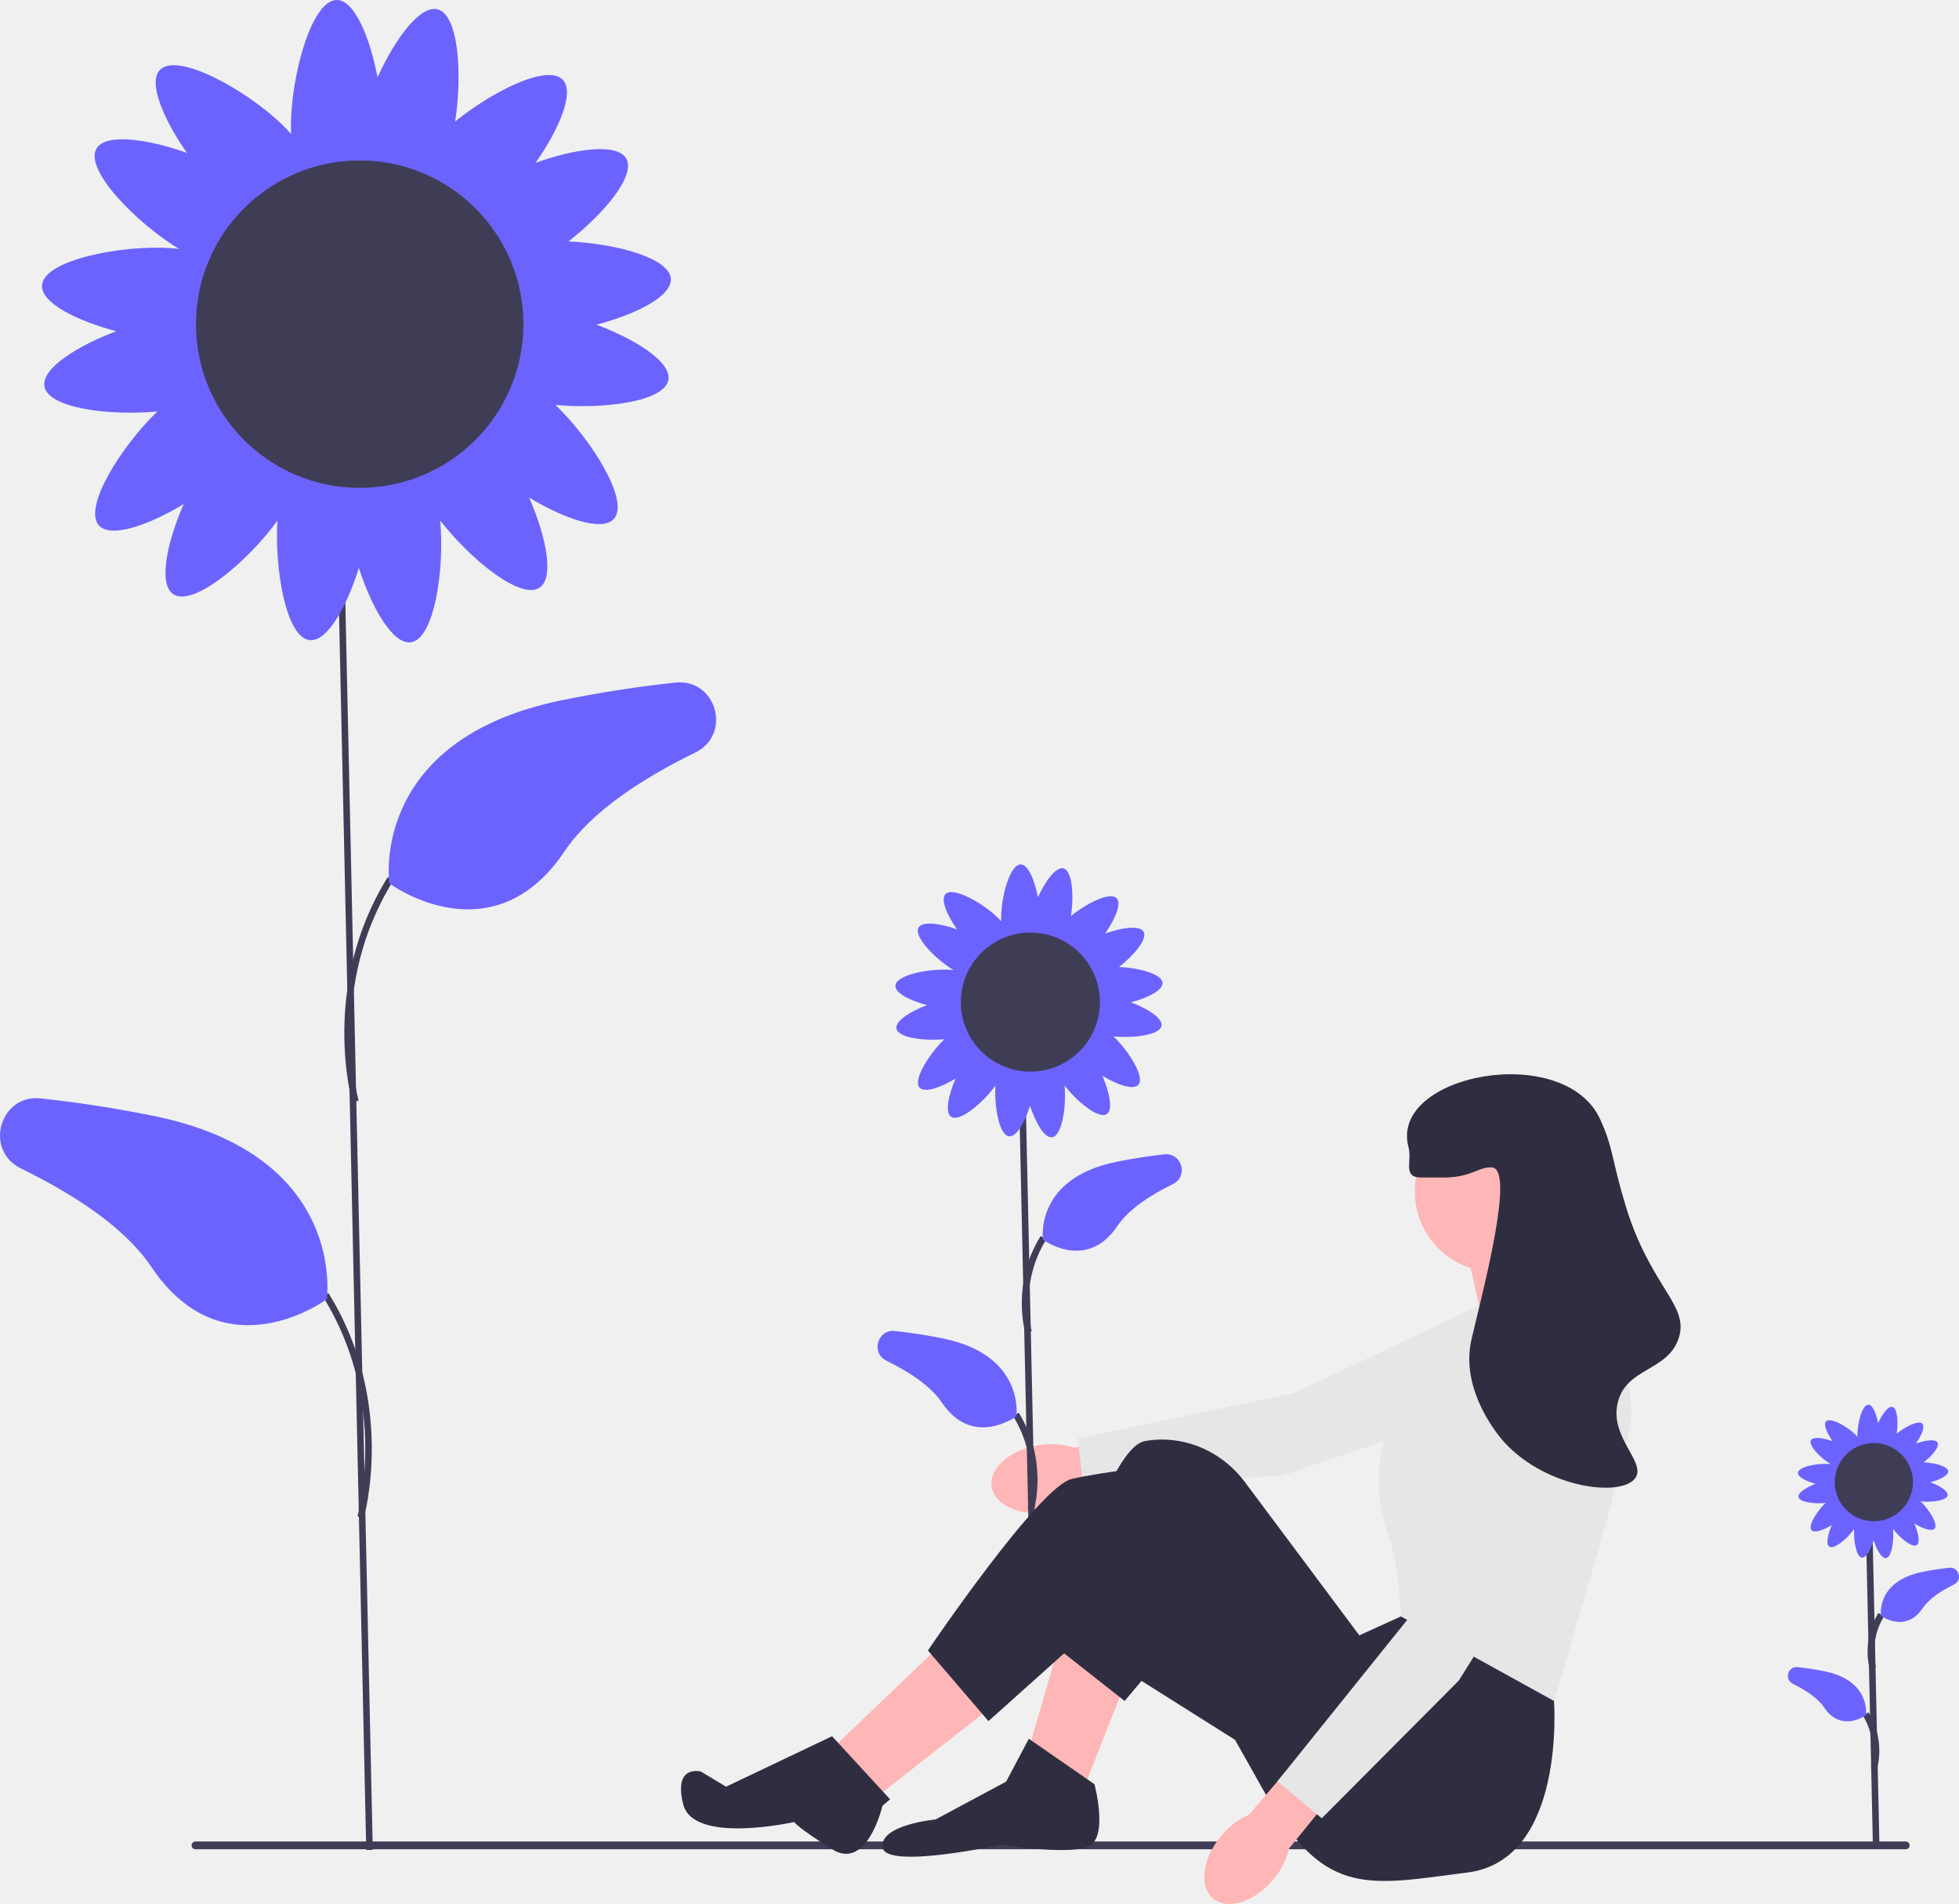
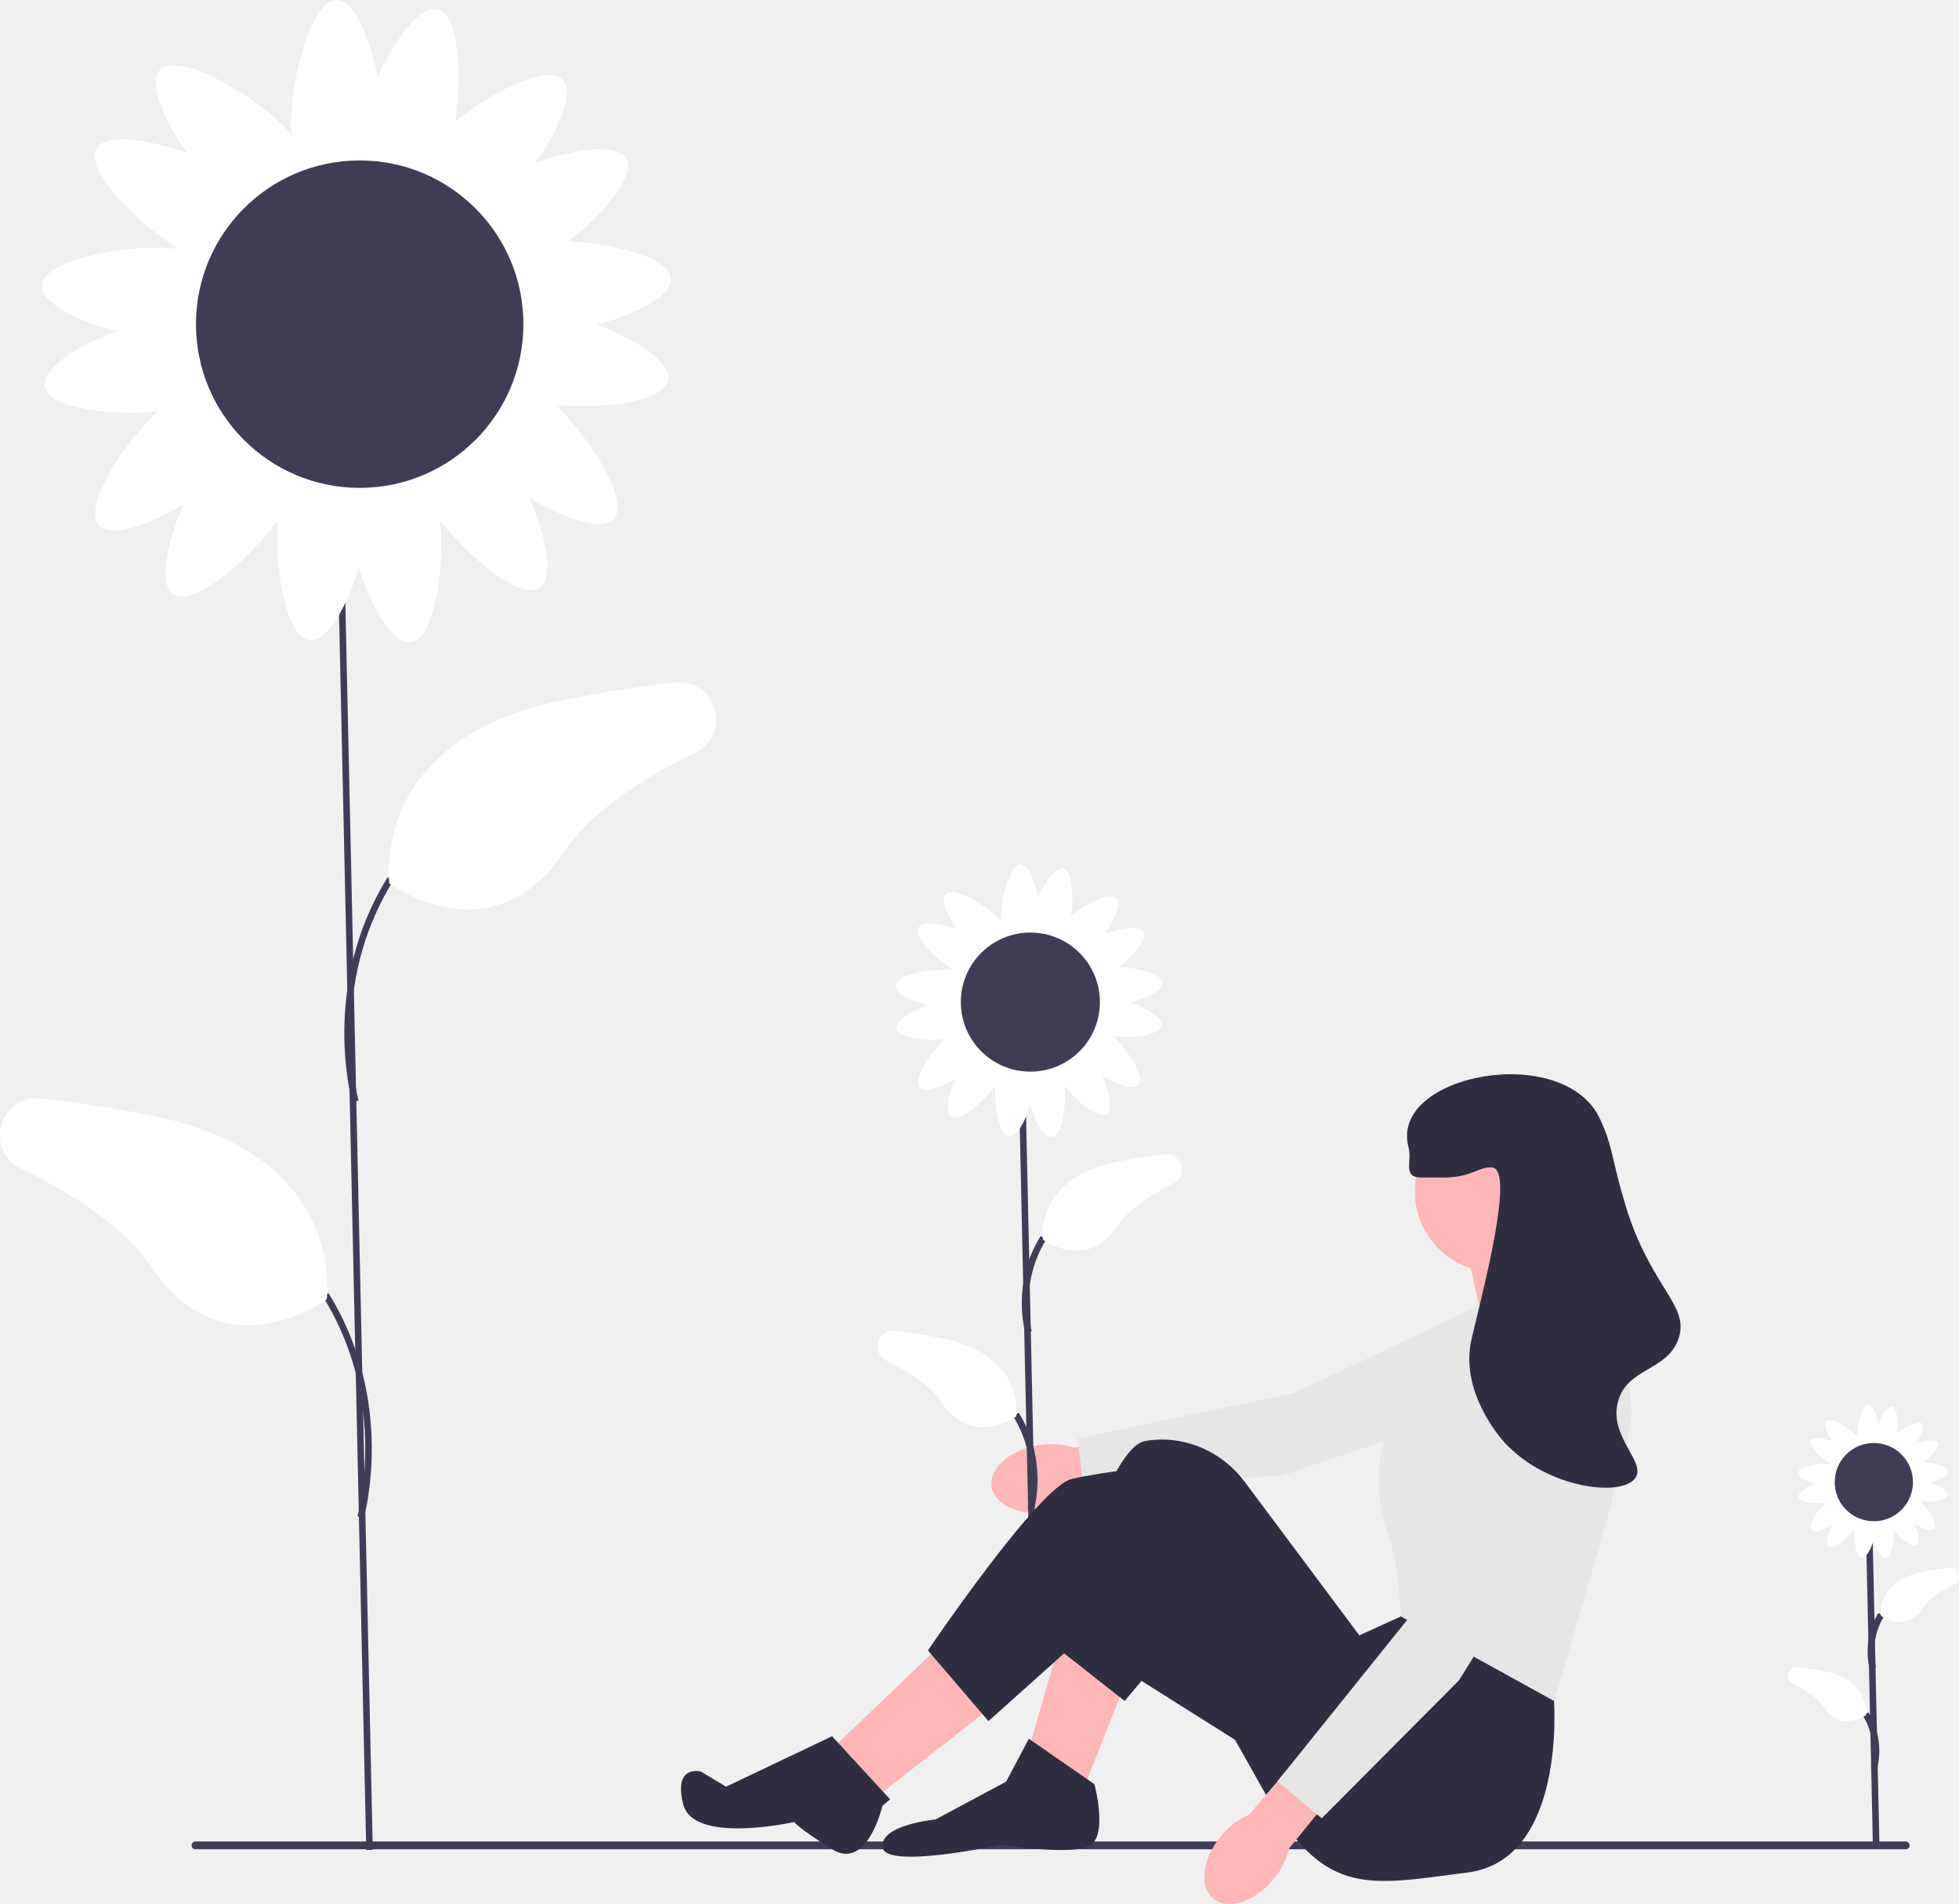
<svg xmlns="http://www.w3.org/2000/svg" width="598.253" height="581.498" viewBox="0 0 598.253 581.498">
-   <path id="uuid-207e1ec5-f316-41d7-bdda-8b0dd0a2bd60-124" d="M317.376,441.361c-8.897,1.364-15.405,7.059-14.536,12.721,.869,5.662,8.784,9.145,17.684,7.779,3.563-.497,6.954-1.839,9.892-3.915l37.623-6.254-2.511-14.872-37.538,5.312c-3.426-1.101-7.065-1.366-10.614-.772Z" fill="#ffb6b6" />
+   <path id="uuid-207e1ec5-f316-41d7-bdda-8b0dd0a2bd60-84" d="M317.376,441.361c-8.897,1.364-15.405,7.059-14.536,12.721,.869,5.662,8.784,9.145,17.684,7.779,3.563-.497,6.954-1.839,9.892-3.915l37.623-6.254-2.511-14.872-37.538,5.312c-3.426-1.101-7.065-1.366-10.614-.772Z" fill="#ffb6b6" />
  <polygon points="479.501 395.005 464.912 425.961 391.575 450.649 330.719 453.896 329.195 439.279 395.148 425.489 462.825 393.508 479.501 395.005" fill="#e6e6e6" />
  <g>
    <rect x="313.022" y="330.245" width="2.001" height="173.776" transform="translate(-9.1013 7.00975) rotate(-1.26066)" fill="#3f3d56" />
    <path d="M313.154,407.168c-.181-.616-4.327-15.269,4.651-29.671l1.697,1.059c-8.49,13.618-4.47,27.907-4.429,28.051l-1.919,.562Z" fill="#3f3d56" />
-     <path d="M318.507,378.609s-2.729-18.655,22.414-23.775c5.238-1.067,10.163-1.796,14.677-2.281,5.329-.573,7.407,6.721,2.593,9.077-6.971,3.412-13.529,7.711-16.947,12.802-9.427,14.04-22.738,4.178-22.738,4.178Z" fill="#6c63ff" />
+     <path d="M318.507,378.609s-2.729-18.655,22.414-23.775c5.238-1.067,10.163-1.796,14.677-2.281,5.329-.573,7.407,6.721,2.593,9.077-6.971,3.412-13.529,7.711-16.947,12.802-9.427,14.04-22.738,4.178-22.738,4.178Z" fill="#ffffff" />
    <path d="M315.74,461.115l-1.919-.562c.042-.144,4.061-14.433-4.429-28.051l1.697-1.059c8.978,14.402,4.832,29.055,4.651,29.671Z" fill="#3f3d56" />
-     <path d="M310.388,432.556s2.729-18.655-22.414-23.775c-5.238-1.067-10.163-1.796-14.677-2.281-5.329-.573-7.407,6.721-2.593,9.077,6.971,3.412,13.529,7.711,16.947,12.802,9.427,14.04,22.738,4.178,22.738,4.178Z" fill="#6c63ff" />
-     <path d="M345.383,306.122c5.061-1.334,9.794-3.66,9.637-5.96-.186-2.733-7.213-4.563-13.275-4.842,4.572-3.577,8.773-8.522,7.488-10.758-1.181-2.056-6.676-1.26-11.745,.551,3-4.289,5.109-9.122,3.503-10.776-2.001-2.06-9.102,1.496-13.948,5.427,.943-6.124,.466-13.853-2.28-14.553-2.298-.585-5.554,3.911-7.787,8.81-.987-5.14-2.984-10.02-5.29-10.02-3.284,0-5.947,9.902-5.947,16.354,0,.365,.01,.708,.026,1.036-.33-.382-.707-.781-1.138-1.2-4.628-4.495-13.587-9.484-15.875-7.127-1.606,1.654,.503,6.487,3.503,10.776-5.069-1.811-10.564-2.607-11.745-.551-1.587,2.763,5.197,9.659,10.711,13.003-.331-.04-.68-.074-1.05-.099-6.436-.439-16.497,1.543-16.721,4.82-.157,2.3,4.576,4.625,9.637,5.96-5.039,1.894-9.746,4.837-9.319,7.169,.519,2.831,8.429,3.821,14.648,3.241-4.646,4.458-9.684,12.444-7.582,14.784,1.541,1.715,6.506-.06,10.989-2.761-2.152,4.934-3.32,10.362-1.349,11.68,2.604,1.742,9.747-4.321,13.513-9.539-.384,6.383,1.144,15.152,4.174,15.498,2.291,.262,4.829-4.36,6.393-9.355,1.663,5.12,4.388,9.957,6.737,9.636,3.055-.417,4.387-9.405,3.817-15.793,3.885,5.003,10.422,10.353,12.889,8.704,1.971-1.318,.802-6.746-1.349-11.68,4.483,2.701,9.449,4.476,10.989,2.761,2.103-2.34-2.936-10.326-7.582-14.784,6.219,.58,14.129-.411,14.648-3.241,.427-2.332-4.28-5.275-9.319-7.169Zm-27.251,18.055c-1.301,.178-2.49,.431-3.395,1.078-.961-.954-2.365-1.245-3.925-1.423-1.747-.2-3.336-.219-4.547,.79-.443-1.232-1.533-2.107-2.802-2.956-1.091-.73-2.15-1.329-3.256-1.445-.086-1.351-.944-2.5-1.994-3.668-.669-.745-1.339-1.411-2.082-1.857,1.072-1.305,.949-2.955,.617-4.766-.237-1.292-.544-2.468-1.232-3.342,.909-1.004,1.136-2.419,1.243-3.986,.117-1.711,.068-3.263-.919-4.418,2.553,.325,3.784-1.266,4.929-3.259,.654-1.138,1.18-2.235,1.22-3.347,1.342-.178,2.43-1.112,3.524-2.239,.935-.963,1.73-1.916,2.029-3.013,1.071,.9,2.533,1.036,4.145,1.036,1.571,0,2.998-.129,4.061-.968,.825,.746,1.978,1.133,3.251,1.457,1.215,.309,2.361,.516,3.404,.308,.381,.869,1.057,1.659,1.83,2.454,1.094,1.127,2.182,2.061,3.524,2.239,.04,1.112,.566,2.208,1.22,3.347,.77,1.34,1.578,2.499,2.802,3.016-.143,.778-.128,1.635-.066,2.537,.107,1.567,.333,2.983,1.243,3.986-.688,.874-.995,2.051-1.232,3.342-.332,1.811-.455,3.461,.617,4.766-.743,.446-1.413,1.112-2.082,1.857-1.05,1.169-1.907,2.317-1.994,3.668-1.106,.116-2.165,.715-3.256,1.445-1.491,.997-2.732,2.031-2.971,3.635-1.119-.543-2.458-.472-3.904-.275Z" fill="#6c63ff" />
+     <path d="M310.388,432.556s2.729-18.655-22.414-23.775c-5.238-1.067-10.163-1.796-14.677-2.281-5.329-.573-7.407,6.721-2.593,9.077,6.971,3.412,13.529,7.711,16.947,12.802,9.427,14.04,22.738,4.178,22.738,4.178Z" fill="#ffffff" />
+     <path d="M345.383,306.122c5.061-1.334,9.794-3.66,9.637-5.96-.186-2.733-7.213-4.563-13.275-4.842,4.572-3.577,8.773-8.522,7.488-10.758-1.181-2.056-6.676-1.26-11.745,.551,3-4.289,5.109-9.122,3.503-10.776-2.001-2.06-9.102,1.496-13.948,5.427,.943-6.124,.466-13.853-2.28-14.553-2.298-.585-5.554,3.911-7.787,8.81-.987-5.14-2.984-10.02-5.29-10.02-3.284,0-5.947,9.902-5.947,16.354,0,.365,.01,.708,.026,1.036-.33-.382-.707-.781-1.138-1.2-4.628-4.495-13.587-9.484-15.875-7.127-1.606,1.654,.503,6.487,3.503,10.776-5.069-1.811-10.564-2.607-11.745-.551-1.587,2.763,5.197,9.659,10.711,13.003-.331-.04-.68-.074-1.05-.099-6.436-.439-16.497,1.543-16.721,4.82-.157,2.3,4.576,4.625,9.637,5.96-5.039,1.894-9.746,4.837-9.319,7.169,.519,2.831,8.429,3.821,14.648,3.241-4.646,4.458-9.684,12.444-7.582,14.784,1.541,1.715,6.506-.06,10.989-2.761-2.152,4.934-3.32,10.362-1.349,11.68,2.604,1.742,9.747-4.321,13.513-9.539-.384,6.383,1.144,15.152,4.174,15.498,2.291,.262,4.829-4.36,6.393-9.355,1.663,5.12,4.388,9.957,6.737,9.636,3.055-.417,4.387-9.405,3.817-15.793,3.885,5.003,10.422,10.353,12.889,8.704,1.971-1.318,.802-6.746-1.349-11.68,4.483,2.701,9.449,4.476,10.989,2.761,2.103-2.34-2.936-10.326-7.582-14.784,6.219,.58,14.129-.411,14.648-3.241,.427-2.332-4.28-5.275-9.319-7.169Zm-27.251,18.055c-1.301,.178-2.49,.431-3.395,1.078-.961-.954-2.365-1.245-3.925-1.423-1.747-.2-3.336-.219-4.547,.79-.443-1.232-1.533-2.107-2.802-2.956-1.091-.73-2.15-1.329-3.256-1.445-.086-1.351-.944-2.5-1.994-3.668-.669-.745-1.339-1.411-2.082-1.857,1.072-1.305,.949-2.955,.617-4.766-.237-1.292-.544-2.468-1.232-3.342,.909-1.004,1.136-2.419,1.243-3.986,.117-1.711,.068-3.263-.919-4.418,2.553,.325,3.784-1.266,4.929-3.259,.654-1.138,1.18-2.235,1.22-3.347,1.342-.178,2.43-1.112,3.524-2.239,.935-.963,1.73-1.916,2.029-3.013,1.071,.9,2.533,1.036,4.145,1.036,1.571,0,2.998-.129,4.061-.968,.825,.746,1.978,1.133,3.251,1.457,1.215,.309,2.361,.516,3.404,.308,.381,.869,1.057,1.659,1.83,2.454,1.094,1.127,2.182,2.061,3.524,2.239,.04,1.112,.566,2.208,1.22,3.347,.77,1.34,1.578,2.499,2.802,3.016-.143,.778-.128,1.635-.066,2.537,.107,1.567,.333,2.983,1.243,3.986-.688,.874-.995,2.051-1.232,3.342-.332,1.811-.455,3.461,.617,4.766-.743,.446-1.413,1.112-2.082,1.857-1.05,1.169-1.907,2.317-1.994,3.668-1.106,.116-2.165,.715-3.256,1.445-1.491,.997-2.732,2.031-2.971,3.635-1.119-.543-2.458-.472-3.904-.275Z" fill="#ffffff" />
    <circle cx="314.659" cy="306.053" r="21.239" fill="#3f3d56" />
  </g>
  <path d="M58.509,563.597c0,.66,.53,1.19,1.19,1.19H581.989c.66,0,1.19-.53,1.19-1.19,0-.66-.53-1.19-1.19-1.19H59.699c-.66,0-1.19,.53-1.19,1.19Z" fill="#3f3d56" />
  <polygon points="344.239 512.546 331.142 545.675 314.192 534.118 324.208 499.449 344.239 512.546" fill="#ffb6b6" />
  <polygon points="289.538 500.219 254.869 533.348 268.737 547.986 304.177 520.25 289.538 500.219" fill="#ffb6b6" />
  <polygon points="485.998 392.359 485.613 389.662 476.753 372.328 447.477 380.032 452.87 403.915 485.998 392.359" fill="#ffb6b6" />
  <path d="M473.671,507.923l.9,11.572s3.722,48.522-26.325,52.374c-30.047,3.852-43.144,7.704-60.864-22.342l-27.735-49.308-16.2,19.276-21.551-16.965s15.409-60.094,27.735-62.405c1.541-.289,3.082-.433,4.599-.465,10.205-.213,19.825,4.779,25.931,12.959l34.957,46.829,12.712-5.778,45.841,14.253Z" fill="#2f2e41" />
  <path d="M307.258,544.134l6.934-13.097,20.031,13.868s4.623,16.949-2.311,19.261c-6.934,2.311-26.195-.77-26.195-.77,0,0-35.44,7.704-36.21,.77s16.179-8.475,16.179-8.475l21.572-11.556Z" fill="#2f2e41" />
  <path d="M382.76,534.888l-53.545-33.738-27.35,24.493-18.49-21.572s33.899-50.078,43.915-52.389,26.195-3.852,26.195-3.852l49.308,45.455-20.031,41.603Z" fill="#2f2e41" />
  <path d="M254.099,530.266l17.72,19.261-2.337,1.999s-4.597,20.022-15.383,13.249c-10.786-6.773-11.556-8.314-11.556-8.314,0,0-30.817,6.934-33.899-5.393-3.082-12.327,5.393-10.016,5.393-10.016l7.695,4.623,32.367-15.409Z" fill="#2f2e41" />
  <circle cx="456.722" cy="363.853" r="24.654" fill="#ffb6b6" />
  <path d="M450.944,398.908l35.44-10.786s13.868,32.358,11.556,46.996c-2.311,14.638-23.368,84.377-23.368,84.377l-46.741-25.825s-.77-15.409-3.082-22.342-9.63-28.121,6.549-45.841c16.179-17.72,19.646-26.58,19.646-26.58Z" fill="#e6e6e6" />
  <g>
    <rect x="107.344" y="155.95" width="2" height="409.099" transform="translate(-7.90461 2.47077) rotate(-1.26058)" fill="#3f3d56" />
    <path d="M107.599,336.66c-.103-.35-10.018-35.358,10.799-68.751l1.697,1.058c-20.348,32.642-10.678,66.789-10.578,67.131l-1.919,.562Z" fill="#3f3d56" />
-     <path d="M118.901,269.809s-6.425-43.917,52.767-55.97c12.332-2.511,23.925-4.227,34.552-5.371,12.544-1.35,17.437,15.822,6.105,21.368-16.411,8.032-31.849,18.153-39.896,30.137-22.192,33.053-53.528,9.835-53.528,9.835Z" fill="#6c63ff" />
+     <path d="M118.901,269.809s-6.425-43.917,52.767-55.97c12.332-2.511,23.925-4.227,34.552-5.371,12.544-1.35,17.437,15.822,6.105,21.368-16.411,8.032-31.849,18.153-39.896,30.137-22.192,33.053-53.528,9.835-53.528,9.835Z" fill="#ffffff" />
    <path d="M111.09,463.66l-1.919-.562c.1-.341,9.751-34.521-10.578-67.131l1.697-1.059c20.817,33.394,10.902,68.402,10.799,68.752Z" fill="#3f3d56" />
-     <path d="M99.788,396.809s6.425-43.917-52.767-55.97c-12.332-2.511-23.925-4.227-34.552-5.371-12.544-1.35-17.437,15.822-6.105,21.368,16.411,8.032,31.849,18.153,39.896,30.137,22.192,33.053,53.528,9.835,53.528,9.835Z" fill="#6c63ff" />
-     <path d="M182.173,99.161c11.915-3.141,23.056-8.615,22.687-14.03-.439-6.433-16.98-10.743-31.251-11.399,10.764-8.421,20.654-20.061,17.629-25.326-2.781-4.84-15.715-2.965-27.649,1.298,7.062-10.097,12.028-21.475,8.246-25.368-4.71-4.85-21.428,3.521-32.837,12.775,2.221-14.416,1.098-32.613-5.368-34.26-5.409-1.377-13.076,9.208-18.332,20.739-2.323-12.101-7.026-23.589-12.454-23.589-7.732,0-14,23.312-14,38.5,0,.859,.023,1.667,.062,2.439-.776-.9-1.665-1.84-2.68-2.825-10.895-10.581-31.986-22.326-37.373-16.779-3.781,3.894,1.184,15.271,8.246,25.368-11.934-4.263-24.869-6.138-27.649-1.298-3.736,6.503,12.234,22.738,25.215,30.611-.78-.094-1.6-.173-2.473-.233-15.153-1.034-38.837,3.633-39.364,11.347-.37,5.415,10.772,10.889,22.687,14.03-11.862,4.459-22.945,11.387-21.939,16.878,1.221,6.664,19.842,8.996,34.484,7.631-10.938,10.495-22.799,29.295-17.849,34.805,3.627,4.038,15.316-.142,25.871-6.5-5.065,11.616-7.816,24.393-3.177,27.497,6.131,4.101,22.947-10.173,31.813-22.456-.903,15.027,2.692,35.671,9.826,36.486,5.393,.616,11.369-10.265,15.05-22.024,3.914,12.053,10.33,23.44,15.861,22.685,7.192-.981,10.327-22.142,8.985-37.18,9.145,11.778,24.536,24.374,30.342,20.49,4.64-3.104,1.889-15.881-3.177-27.497,10.554,6.359,22.243,10.538,25.871,6.5,4.95-5.51-6.911-24.31-17.849-34.805,14.641,1.365,33.263-.967,34.484-7.631,1.006-5.49-10.077-12.419-21.939-16.878Zm-64.154,42.505c-3.063,.418-5.863,1.015-7.993,2.539-2.262-2.246-5.567-2.93-9.241-3.35-4.114-.47-7.852-.515-10.703,1.859-1.043-2.899-3.608-4.959-6.596-6.958-2.569-1.719-5.061-3.129-7.665-3.401-.203-3.181-2.223-5.885-4.694-8.636-1.576-1.754-3.152-3.322-4.902-4.371,2.524-3.073,2.233-6.957,1.452-11.22-.557-3.04-1.281-5.811-2.9-7.869,2.141-2.362,2.673-5.695,2.925-9.384,.275-4.028,.161-7.681-2.165-10.401,6.009,.764,8.909-2.979,11.604-7.671,1.54-2.68,2.778-5.262,2.872-7.879,3.16-.42,5.72-2.618,8.297-5.271,2.201-2.266,4.073-4.51,4.776-7.093,2.522,2.119,5.963,2.44,9.759,2.44,3.698,0,7.059-.305,9.561-2.279,1.943,1.756,4.658,2.666,7.653,3.429,2.859,.728,5.559,1.215,8.013,.725,.896,2.047,2.489,3.905,4.308,5.778,2.576,2.653,5.136,4.851,8.297,5.271,.094,2.617,1.332,5.199,2.872,7.879,1.812,3.155,3.716,5.883,6.595,7.1-.336,1.833-.3,3.85-.155,5.972,.252,3.689,.785,7.022,2.925,9.384-1.619,2.058-2.343,4.828-2.9,7.869-.781,4.263-1.072,8.147,1.452,11.22-1.749,1.049-3.326,2.617-4.902,4.371-2.471,2.751-4.491,5.455-4.694,8.636-2.605,.272-5.096,1.683-7.665,3.401-3.509,2.347-6.432,4.78-6.993,8.558-2.633-1.277-5.785-1.112-9.19-.648Z" fill="#6c63ff" />
+     <path d="M99.788,396.809s6.425-43.917-52.767-55.97c-12.332-2.511-23.925-4.227-34.552-5.371-12.544-1.35-17.437,15.822-6.105,21.368,16.411,8.032,31.849,18.153,39.896,30.137,22.192,33.053,53.528,9.835,53.528,9.835Z" fill="#ffffff" />
+     <path d="M182.173,99.161c11.915-3.141,23.056-8.615,22.687-14.03-.439-6.433-16.98-10.743-31.251-11.399,10.764-8.421,20.654-20.061,17.629-25.326-2.781-4.84-15.715-2.965-27.649,1.298,7.062-10.097,12.028-21.475,8.246-25.368-4.71-4.85-21.428,3.521-32.837,12.775,2.221-14.416,1.098-32.613-5.368-34.26-5.409-1.377-13.076,9.208-18.332,20.739-2.323-12.101-7.026-23.589-12.454-23.589-7.732,0-14,23.312-14,38.5,0,.859,.023,1.667,.062,2.439-.776-.9-1.665-1.84-2.68-2.825-10.895-10.581-31.986-22.326-37.373-16.779-3.781,3.894,1.184,15.271,8.246,25.368-11.934-4.263-24.869-6.138-27.649-1.298-3.736,6.503,12.234,22.738,25.215,30.611-.78-.094-1.6-.173-2.473-.233-15.153-1.034-38.837,3.633-39.364,11.347-.37,5.415,10.772,10.889,22.687,14.03-11.862,4.459-22.945,11.387-21.939,16.878,1.221,6.664,19.842,8.996,34.484,7.631-10.938,10.495-22.799,29.295-17.849,34.805,3.627,4.038,15.316-.142,25.871-6.5-5.065,11.616-7.816,24.393-3.177,27.497,6.131,4.101,22.947-10.173,31.813-22.456-.903,15.027,2.692,35.671,9.826,36.486,5.393,.616,11.369-10.265,15.05-22.024,3.914,12.053,10.33,23.44,15.861,22.685,7.192-.981,10.327-22.142,8.985-37.18,9.145,11.778,24.536,24.374,30.342,20.49,4.64-3.104,1.889-15.881-3.177-27.497,10.554,6.359,22.243,10.538,25.871,6.5,4.95-5.51-6.911-24.31-17.849-34.805,14.641,1.365,33.263-.967,34.484-7.631,1.006-5.49-10.077-12.419-21.939-16.878Zm-64.154,42.505c-3.063,.418-5.863,1.015-7.993,2.539-2.262-2.246-5.567-2.93-9.241-3.35-4.114-.47-7.852-.515-10.703,1.859-1.043-2.899-3.608-4.959-6.596-6.958-2.569-1.719-5.061-3.129-7.665-3.401-.203-3.181-2.223-5.885-4.694-8.636-1.576-1.754-3.152-3.322-4.902-4.371,2.524-3.073,2.233-6.957,1.452-11.22-.557-3.04-1.281-5.811-2.9-7.869,2.141-2.362,2.673-5.695,2.925-9.384,.275-4.028,.161-7.681-2.165-10.401,6.009,.764,8.909-2.979,11.604-7.671,1.54-2.68,2.778-5.262,2.872-7.879,3.16-.42,5.72-2.618,8.297-5.271,2.201-2.266,4.073-4.51,4.776-7.093,2.522,2.119,5.963,2.44,9.759,2.44,3.698,0,7.059-.305,9.561-2.279,1.943,1.756,4.658,2.666,7.653,3.429,2.859,.728,5.559,1.215,8.013,.725,.896,2.047,2.489,3.905,4.308,5.778,2.576,2.653,5.136,4.851,8.297,5.271,.094,2.617,1.332,5.199,2.872,7.879,1.812,3.155,3.716,5.883,6.595,7.1-.336,1.833-.3,3.85-.155,5.972,.252,3.689,.785,7.022,2.925,9.384-1.619,2.058-2.343,4.828-2.9,7.869-.781,4.263-1.072,8.147,1.452,11.22-1.749,1.049-3.326,2.617-4.902,4.371-2.471,2.751-4.491,5.455-4.694,8.636-2.605,.272-5.096,1.683-7.665,3.401-3.509,2.347-6.432,4.78-6.993,8.558-2.633-1.277-5.785-1.112-9.19-.648Z" fill="#ffffff" />
    <circle cx="109.844" cy="99" r="50" fill="#3f3d56" />
  </g>
  <g>
    <rect x="570.888" y="466.263" width="2" height="97.749" transform="translate(-11.19664 12.70857) rotate(-1.26084)" fill="#3f3d56" />
    <path d="M570.979,509.655c-.104-.354-2.488-8.779,2.665-17.045l1.697,1.059c-4.665,7.482-2.465,15.347-2.443,15.425l-1.919,.562Z" fill="#3f3d56" />
-     <path d="M574.41,493.468s-1.535-10.493,12.608-13.373c2.947-.6,5.717-1.01,8.256-1.283,2.997-.323,4.166,3.78,1.459,5.106-3.921,1.919-7.61,4.337-9.533,7.201-5.303,7.898-12.79,2.35-12.79,2.35Z" fill="#6c63ff" />
+     <path d="M574.41,493.468s-1.535-10.493,12.608-13.373c2.947-.6,5.717-1.01,8.256-1.283,2.997-.323,4.166,3.78,1.459,5.106-3.921,1.919-7.61,4.337-9.533,7.201-5.303,7.898-12.79,2.35-12.79,2.35Z" fill="#ffffff" />
    <path d="M573.274,540l-1.919-.562c.022-.078,2.222-7.941-2.443-15.424l1.697-1.059c5.153,8.266,2.769,16.689,2.665,17.044Z" fill="#3f3d56" />
-     <path d="M569.843,523.813s1.535-10.493-12.608-13.373c-2.947-.6-5.717-1.01-8.256-1.283-2.997-.323-4.166,3.78-1.459,5.106,3.921,1.919,7.61,4.337,9.533,7.201,5.303,7.898,12.79,2.35,12.79,2.35Z" fill="#6c63ff" />
-     <path d="M589.528,452.693c2.847-.751,5.509-2.059,5.421-3.352-.105-1.537-4.057-2.567-7.467-2.724,2.572-2.012,4.935-4.793,4.212-6.051-.664-1.156-3.755-.709-6.606,.31,1.687-2.413,2.874-5.131,1.97-6.061-1.125-1.159-5.12,.841-7.846,3.052,.531-3.445,.262-7.793-1.283-8.186-1.292-.329-3.124,2.2-4.38,4.955-.555-2.891-1.679-5.636-2.976-5.636-1.847,0-3.345,5.57-3.345,9.199,0,.205,.005,.398,.015,.583-.185-.215-.398-.44-.64-.675-2.603-2.528-7.643-5.335-8.93-4.009-.904,.93,.283,3.649,1.97,6.061-2.851-1.019-5.942-1.467-6.606-.31-.893,1.554,2.923,5.433,6.025,7.314-.186-.022-.382-.041-.591-.056-3.621-.247-9.28,.868-9.405,2.711-.088,1.294,2.574,2.602,5.421,3.352-2.834,1.065-5.482,2.721-5.242,4.033,.292,1.592,4.741,2.15,8.239,1.823-2.614,2.508-5.448,7-4.265,8.316,.867,.965,3.66-.034,6.181-1.553-1.21,2.776-1.868,5.828-.759,6.57,1.465,.98,5.483-2.431,7.601-5.366-.216,3.591,.643,8.523,2.348,8.718,1.289,.147,2.716-2.453,3.596-5.262,.935,2.88,2.468,5.601,3.79,5.42,1.718-.234,2.467-5.291,2.147-8.884,2.185,2.814,5.863,5.824,7.25,4.896,1.109-.742,.451-3.795-.759-6.57,2.522,1.519,5.315,2.518,6.181,1.553,1.183-1.317-1.651-5.809-4.265-8.316,3.498,.326,7.948-.231,8.239-1.823,.24-1.312-2.408-2.967-5.242-4.033Zm-15.329,10.156c-.732,.1-1.401,.242-1.91,.607-.541-.537-1.33-.7-2.208-.8-.983-.112-1.876-.123-2.557,.444-.249-.693-.862-1.185-1.576-1.663-.614-.411-1.209-.748-1.832-.813-.049-.76-.531-1.406-1.122-2.064-.377-.419-.753-.794-1.171-1.044,.603-.734,.534-1.662,.347-2.681-.133-.726-.306-1.388-.693-1.88,.511-.564,.639-1.361,.699-2.242,.066-.963,.038-1.835-.517-2.485,1.436,.183,2.129-.712,2.773-1.833,.368-.64,.664-1.257,.686-1.883,.755-.1,1.367-.626,1.982-1.259,.526-.541,.973-1.078,1.141-1.695,.603,.506,1.425,.583,2.332,.583,.884,0,1.687-.073,2.285-.545,.464,.42,1.113,.637,1.829,.819,.683,.174,1.328,.29,1.915,.173,.214,.489,.595,.933,1.029,1.381,.616,.634,1.227,1.159,1.982,1.259,.022,.625,.318,1.242,.686,1.883,.433,.754,.888,1.406,1.576,1.696-.08,.438-.072,.92-.037,1.427,.06,.882,.187,1.678,.699,2.242-.387,.492-.56,1.154-.693,1.88-.187,1.019-.256,1.947,.347,2.681-.418,.251-.795,.625-1.171,1.044-.59,.657-1.073,1.303-1.122,2.064-.622,.065-1.218,.402-1.832,.813-.838,.561-1.537,1.142-1.671,2.045-.629-.305-1.382-.266-2.196-.155Z" fill="#6c63ff" />
+     <path d="M569.843,523.813s1.535-10.493-12.608-13.373c-2.947-.6-5.717-1.01-8.256-1.283-2.997-.323-4.166,3.78-1.459,5.106,3.921,1.919,7.61,4.337,9.533,7.201,5.303,7.898,12.79,2.35,12.79,2.35Z" fill="#ffffff" />
+     <path d="M589.528,452.693c2.847-.751,5.509-2.059,5.421-3.352-.105-1.537-4.057-2.567-7.467-2.724,2.572-2.012,4.935-4.793,4.212-6.051-.664-1.156-3.755-.709-6.606,.31,1.687-2.413,2.874-5.131,1.97-6.061-1.125-1.159-5.12,.841-7.846,3.052,.531-3.445,.262-7.793-1.283-8.186-1.292-.329-3.124,2.2-4.38,4.955-.555-2.891-1.679-5.636-2.976-5.636-1.847,0-3.345,5.57-3.345,9.199,0,.205,.005,.398,.015,.583-.185-.215-.398-.44-.64-.675-2.603-2.528-7.643-5.335-8.93-4.009-.904,.93,.283,3.649,1.97,6.061-2.851-1.019-5.942-1.467-6.606-.31-.893,1.554,2.923,5.433,6.025,7.314-.186-.022-.382-.041-.591-.056-3.621-.247-9.28,.868-9.405,2.711-.088,1.294,2.574,2.602,5.421,3.352-2.834,1.065-5.482,2.721-5.242,4.033,.292,1.592,4.741,2.15,8.239,1.823-2.614,2.508-5.448,7-4.265,8.316,.867,.965,3.66-.034,6.181-1.553-1.21,2.776-1.868,5.828-.759,6.57,1.465,.98,5.483-2.431,7.601-5.366-.216,3.591,.643,8.523,2.348,8.718,1.289,.147,2.716-2.453,3.596-5.262,.935,2.88,2.468,5.601,3.79,5.42,1.718-.234,2.467-5.291,2.147-8.884,2.185,2.814,5.863,5.824,7.25,4.896,1.109-.742,.451-3.795-.759-6.57,2.522,1.519,5.315,2.518,6.181,1.553,1.183-1.317-1.651-5.809-4.265-8.316,3.498,.326,7.948-.231,8.239-1.823,.24-1.312-2.408-2.967-5.242-4.033Zm-15.329,10.156c-.732,.1-1.401,.242-1.91,.607-.541-.537-1.33-.7-2.208-.8-.983-.112-1.876-.123-2.557,.444-.249-.693-.862-1.185-1.576-1.663-.614-.411-1.209-.748-1.832-.813-.049-.76-.531-1.406-1.122-2.064-.377-.419-.753-.794-1.171-1.044,.603-.734,.534-1.662,.347-2.681-.133-.726-.306-1.388-.693-1.88,.511-.564,.639-1.361,.699-2.242,.066-.963,.038-1.835-.517-2.485,1.436,.183,2.129-.712,2.773-1.833,.368-.64,.664-1.257,.686-1.883,.755-.1,1.367-.626,1.982-1.259,.526-.541,.973-1.078,1.141-1.695,.603,.506,1.425,.583,2.332,.583,.884,0,1.687-.073,2.285-.545,.464,.42,1.113,.637,1.829,.819,.683,.174,1.328,.29,1.915,.173,.214,.489,.595,.933,1.029,1.381,.616,.634,1.227,1.159,1.982,1.259,.022,.625,.318,1.242,.686,1.883,.433,.754,.888,1.406,1.576,1.696-.08,.438-.072,.92-.037,1.427,.06,.882,.187,1.678,.699,2.242-.387,.492-.56,1.154-.693,1.88-.187,1.019-.256,1.947,.347,2.681-.418,.251-.795,.625-1.171,1.044-.59,.657-1.073,1.303-1.122,2.064-.622,.065-1.218,.402-1.832,.813-.838,.561-1.537,1.142-1.671,2.045-.629-.305-1.382-.266-2.196-.155Z" fill="#ffffff" />
    <circle cx="572.246" cy="452.655" r="11.947" fill="#3f3d56" />
  </g>
  <g>
-     <path id="uuid-fcc96ddd-8a9b-4008-9e3e-ba4d42e134c9-125" d="M372.943,560.684c-5.768,6.91-6.877,15.487-2.479,19.157,4.398,3.67,12.637,1.043,18.406-5.87,2.342-2.73,3.997-5.981,4.825-9.481l24.068-29.586-11.724-9.488-24.628,28.823c-3.297,1.441-6.201,3.651-8.468,6.445Z" fill="#ffb6b6" />
+     <path id="uuid-fcc96ddd-8a9b-4008-9e3e-ba4d42e134c9-85" d="M372.943,560.684c-5.768,6.91-6.877,15.487-2.479,19.157,4.398,3.67,12.637,1.043,18.406-5.87,2.342-2.73,3.997-5.981,4.825-9.481l24.068-29.586-11.724-9.488-24.628,28.823c-3.297,1.441-6.201,3.651-8.468,6.445Z" fill="#ffb6b6" />
    <polygon points="478.127 414.451 486.504 447.631 445.506 513.259 403.652 555.323 390.087 544.068 432.297 491.549 464.291 423.879 478.127 414.451" fill="#e6e6e6" />
  </g>
  <path d="M433.994,359.616c6.323-.015,6.682,.027,7.704,0,7.842-.207,9.893-3.292,13.868-3.082,7.095,.376-2.269,35.945-6.163,52.389-3.819,16.127,9.088,30.579,10.016,31.588,13.101,14.248,36.114,16.854,40.062,10.786,3.196-4.911-8.131-12.379-5.393-23.113,2.677-10.493,15.036-9.376,18.49-19.261,3.618-10.352-8.54-15.573-16.179-40.833-4.387-14.507-3.611-17.21-7.704-26.195-10.942-24.016-64.574-13.791-58.553,8.475,1.165,4.307-1.935,9.259,3.852,9.245Z" fill="#2f2e41" />
</svg>
